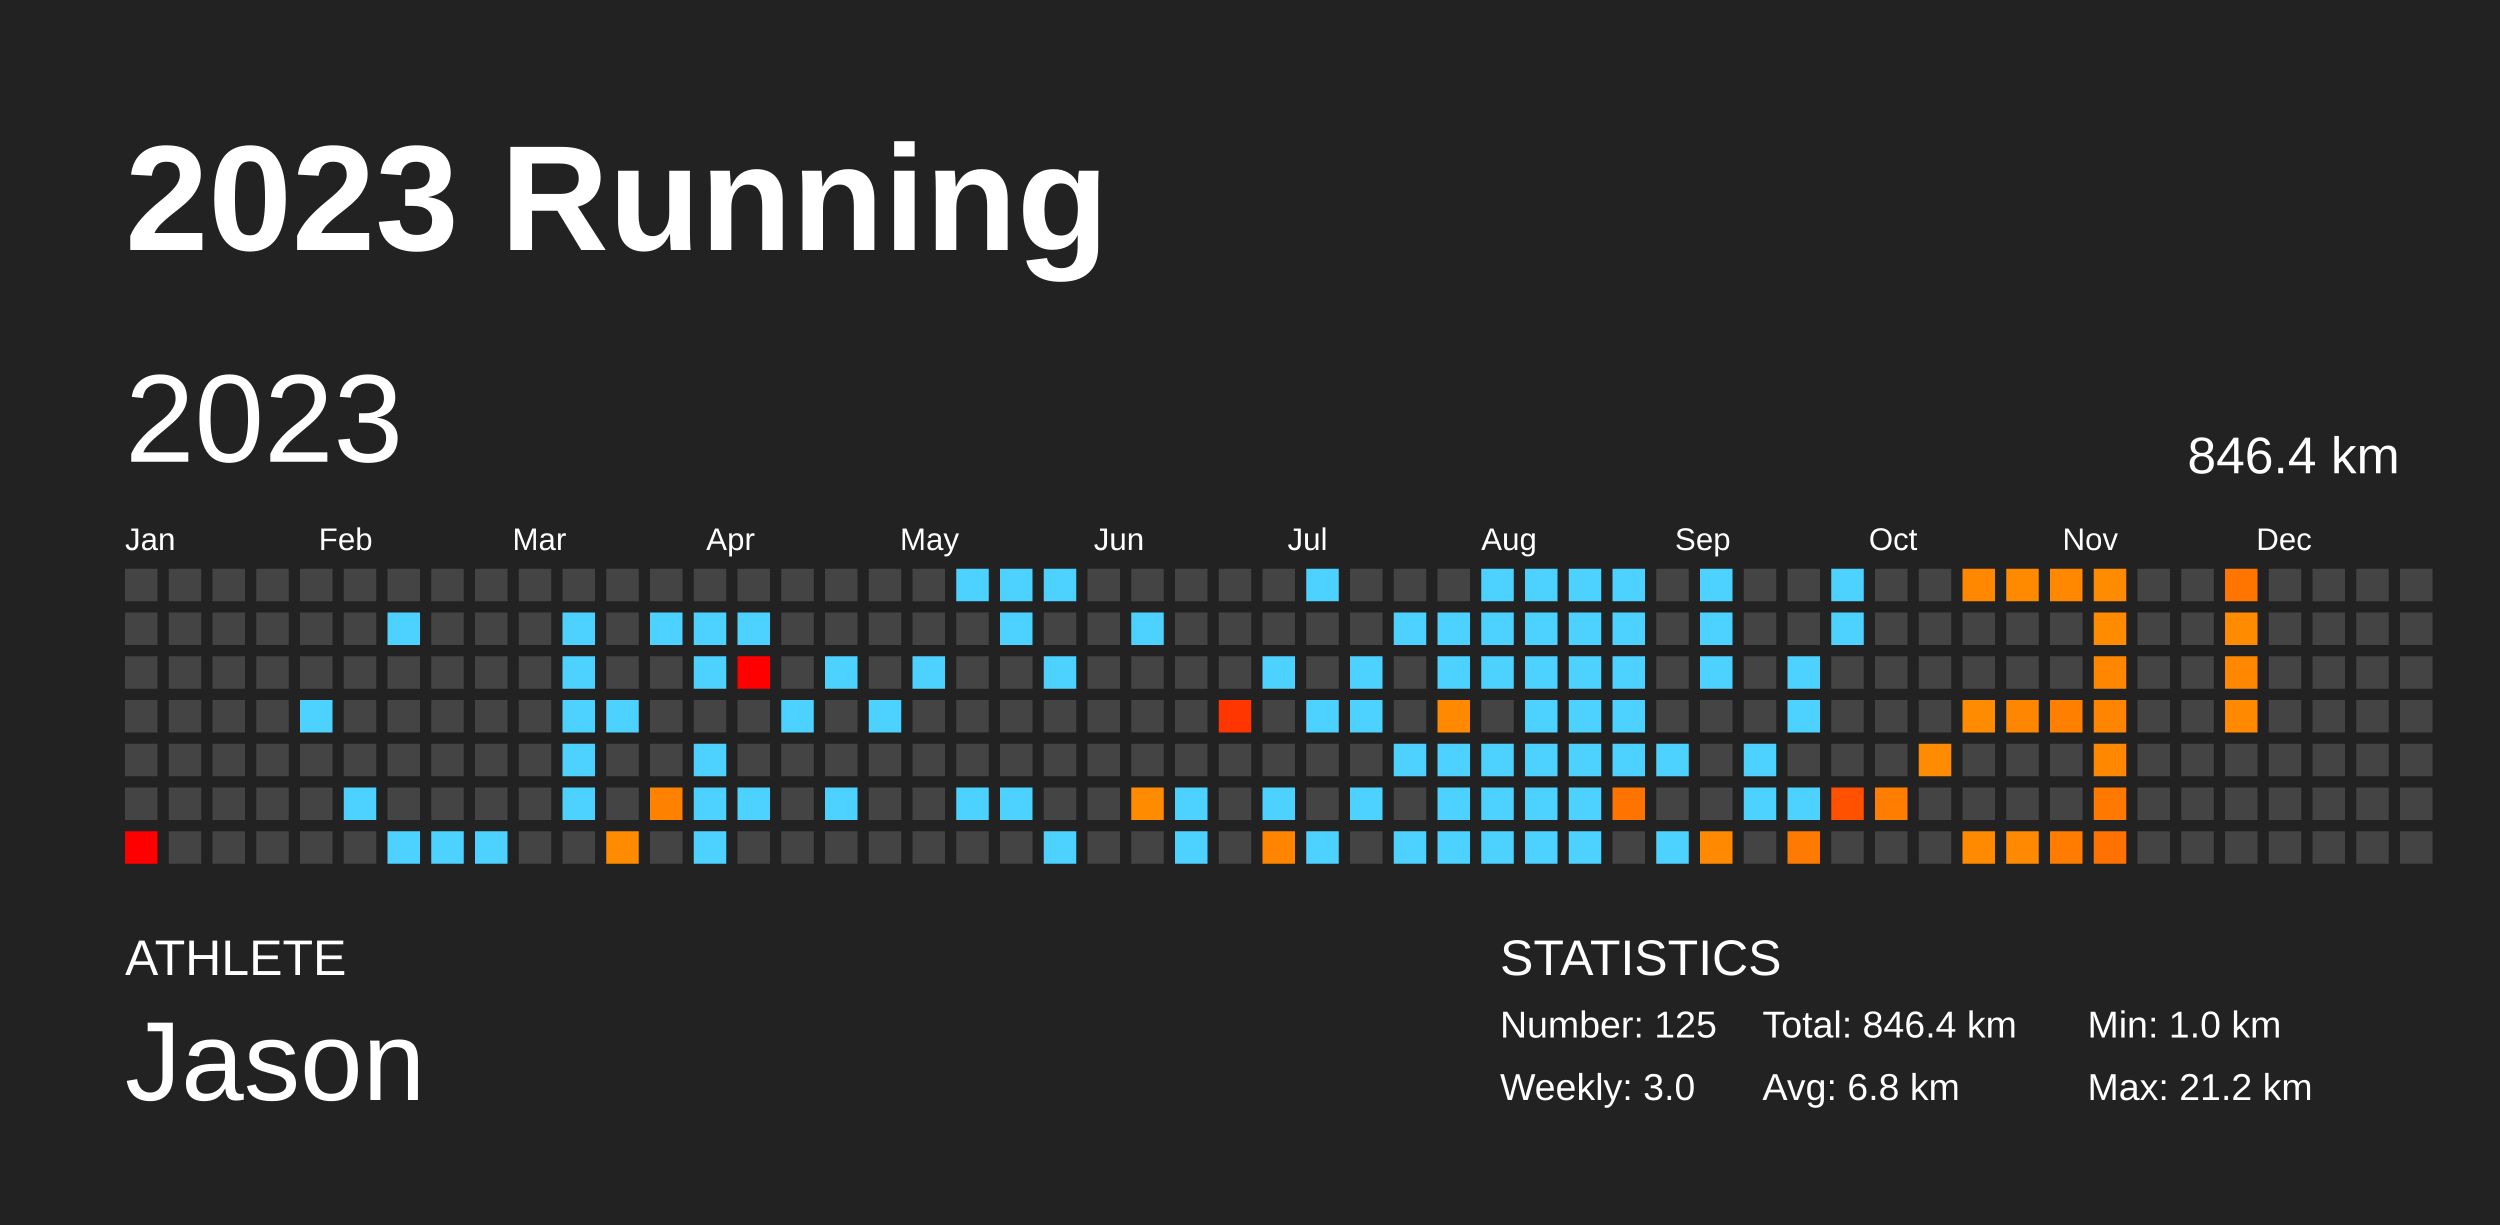
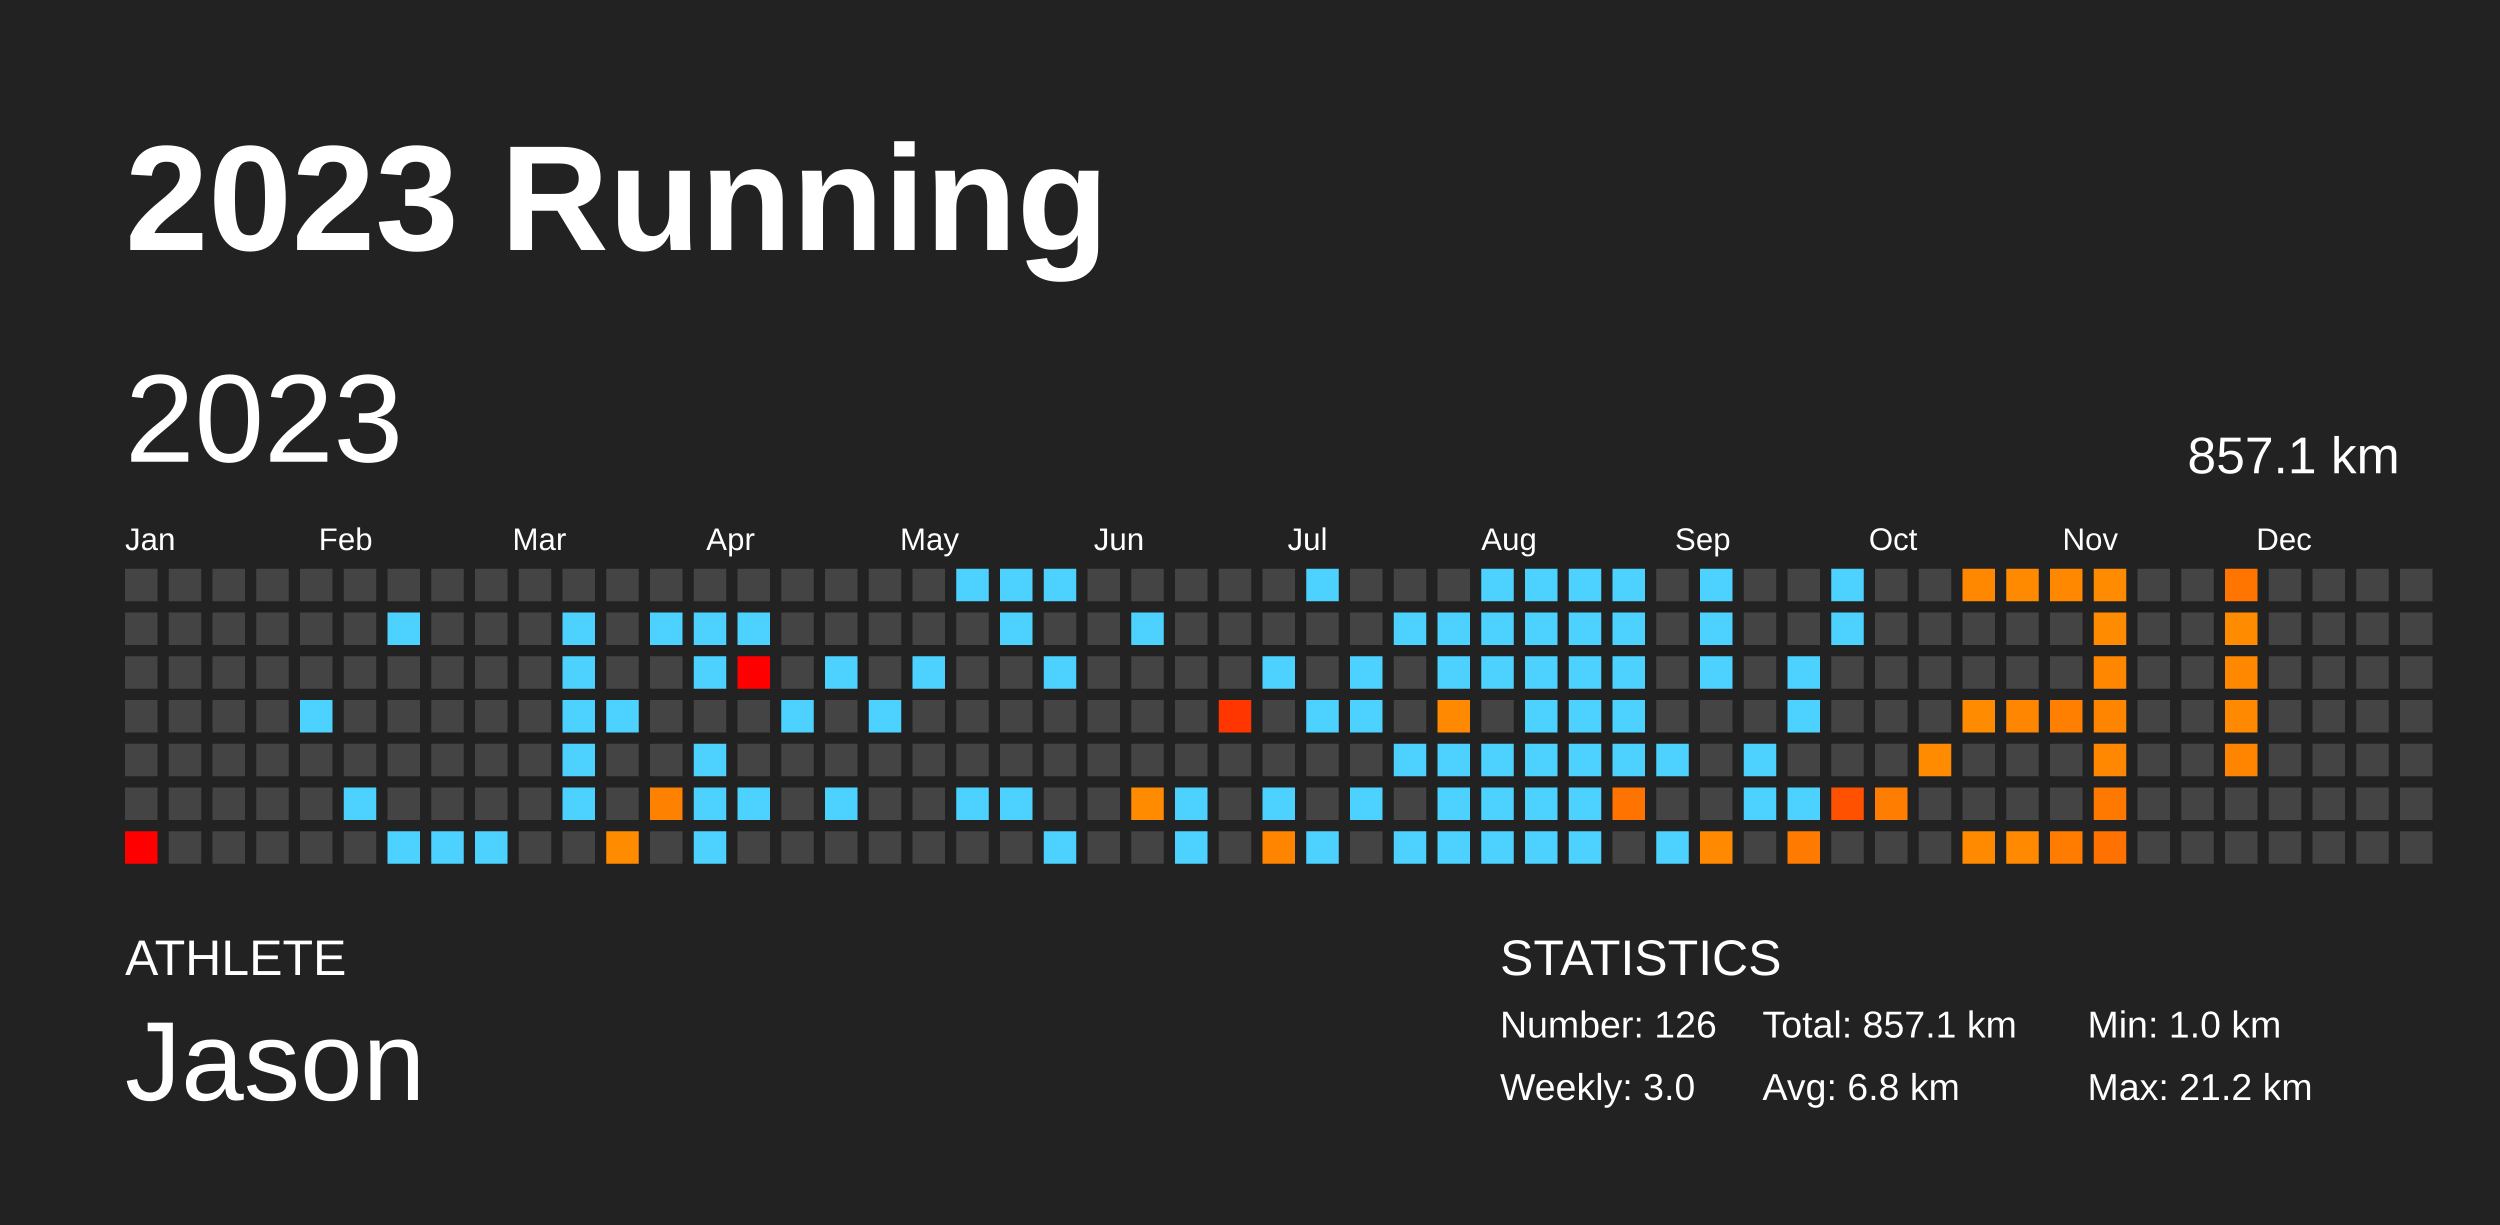
<svg xmlns="http://www.w3.org/2000/svg" baseProfile="full" height="98mm" version="1.1" viewBox="0,0,200,98" width="200mm">
  <defs />
  <rect fill="#222222" height="98" width="200" x="0" y="0" />
  <text fill="#FFFFFF" style="font-size:12px; font-family:Arial; font-weight:bold;" x="10" y="20">2023 Running</text>
  <text fill="#FFFFFF" style="font-size:4px; font-family:Arial" x="10" y="78">ATHLETE</text>
  <text fill="#FFFFFF" style="font-size:9px; font-family:Arial" x="10" y="88">Jason</text>
  <text fill="#FFFFFF" style="font-size:4px; font-family:Arial" x="120" y="78">STATISTICS</text>
-   <text fill="#FFFFFF" style="font-size:3px; font-family:Arial" x="120" y="83">Number: 125</text>
+   <text fill="#FFFFFF" style="font-size:3px; font-family:Arial" x="120" y="83">Number: 126</text>
  <text fill="#FFFFFF" style="font-size:3px; font-family:Arial" x="120" y="88">Weekly: 3.0</text>
-   <text fill="#FFFFFF" style="font-size:3px; font-family:Arial" x="141" y="83">Total: 846.4 km</text>
+   <text fill="#FFFFFF" style="font-size:3px; font-family:Arial" x="141" y="83">Total: 857.1 km</text>
  <text fill="#FFFFFF" style="font-size:3px; font-family:Arial" x="141" y="88">Avg: 6.8 km</text>
  <text fill="#FFFFFF" style="font-size:3px; font-family:Arial" x="167" y="83">Min: 1.0 km</text>
  <text fill="#FFFFFF" style="font-size:3px; font-family:Arial" x="167" y="88">Max: 21.2 km</text>
  <text dominant-baseline="hanging" fill="#FFFFFF" style="font-size:10.0px; font-family:Arial;" x="10" y="30">2023</text>
-   <text dominant-baseline="hanging" fill="#FFFFFF" style="font-size:4.125px; font-family:Arial;" x="175" y="35">846.4 km</text>
+   <text dominant-baseline="hanging" fill="#FFFFFF" style="font-size:4.125px; font-family:Arial;" x="175" y="35">857.1 km</text>
  <text fill="#FFFFFF" style="font-size:2.5px; font-family:Arial" x="10.0" y="44">Jan</text>
  <text fill="#FFFFFF" style="font-size:2.5px; font-family:Arial" x="25.5" y="44">Feb</text>
  <text fill="#FFFFFF" style="font-size:2.5px; font-family:Arial" x="41.0" y="44">Mar</text>
  <text fill="#FFFFFF" style="font-size:2.5px; font-family:Arial" x="56.5" y="44">Apr</text>
  <text fill="#FFFFFF" style="font-size:2.5px; font-family:Arial" x="72.0" y="44">May</text>
  <text fill="#FFFFFF" style="font-size:2.5px; font-family:Arial" x="87.5" y="44">Jun</text>
  <text fill="#FFFFFF" style="font-size:2.5px; font-family:Arial" x="103.0" y="44">Jul</text>
  <text fill="#FFFFFF" style="font-size:2.5px; font-family:Arial" x="118.5" y="44">Aug</text>
  <text fill="#FFFFFF" style="font-size:2.5px; font-family:Arial" x="134.0" y="44">Sep</text>
  <text fill="#FFFFFF" style="font-size:2.5px; font-family:Arial" x="149.5" y="44">Oct</text>
  <text fill="#FFFFFF" style="font-size:2.5px; font-family:Arial" x="165.0" y="44">Nov</text>
  <text fill="#FFFFFF" style="font-size:2.5px; font-family:Arial" x="180.5" y="44">Dec</text>
  <rect fill="#444444" height="2.6" width="2.6" x="10.0" y="45.5" />
  <rect fill="#444444" height="2.6" width="2.6" x="10.0" y="49.0" />
  <rect fill="#444444" height="2.6" width="2.6" x="10.0" y="52.5" />
  <rect fill="#444444" height="2.6" width="2.6" x="10.0" y="56.0" />
  <rect fill="#444444" height="2.6" width="2.6" x="10.0" y="59.5" />
  <rect fill="#444444" height="2.6" width="2.6" x="10.0" y="63.0" />
  <rect fill="red" height="2.6" width="2.6" x="10.0" y="66.5" />
  <rect fill="#444444" height="2.6" width="2.6" x="13.5" y="45.5" />
  <rect fill="#444444" height="2.6" width="2.6" x="13.5" y="49.0" />
  <rect fill="#444444" height="2.6" width="2.6" x="13.5" y="52.5" />
  <rect fill="#444444" height="2.6" width="2.6" x="13.5" y="56.0" />
  <rect fill="#444444" height="2.6" width="2.6" x="13.5" y="59.5" />
  <rect fill="#444444" height="2.6" width="2.6" x="13.5" y="63.0" />
  <rect fill="#444444" height="2.6" width="2.6" x="13.5" y="66.5" />
  <rect fill="#444444" height="2.6" width="2.6" x="17.0" y="45.5" />
  <rect fill="#444444" height="2.6" width="2.6" x="17.0" y="49.0" />
  <rect fill="#444444" height="2.6" width="2.6" x="17.0" y="52.5" />
  <rect fill="#444444" height="2.6" width="2.6" x="17.0" y="56.0" />
  <rect fill="#444444" height="2.6" width="2.6" x="17.0" y="59.5" />
  <rect fill="#444444" height="2.6" width="2.6" x="17.0" y="63.0" />
  <rect fill="#444444" height="2.6" width="2.6" x="17.0" y="66.5" />
  <rect fill="#444444" height="2.6" width="2.6" x="20.5" y="45.5" />
  <rect fill="#444444" height="2.6" width="2.6" x="20.5" y="49.0" />
  <rect fill="#444444" height="2.6" width="2.6" x="20.5" y="52.5" />
  <rect fill="#444444" height="2.6" width="2.6" x="20.5" y="56.0" />
  <rect fill="#444444" height="2.6" width="2.6" x="20.5" y="59.5" />
  <rect fill="#444444" height="2.6" width="2.6" x="20.5" y="63.0" />
  <rect fill="#444444" height="2.6" width="2.6" x="20.5" y="66.5" />
  <rect fill="#444444" height="2.6" width="2.6" x="24.0" y="45.5" />
  <rect fill="#444444" height="2.6" width="2.6" x="24.0" y="49.0" />
  <rect fill="#444444" height="2.6" width="2.6" x="24.0" y="52.5" />
  <rect fill="#4dd2ff" height="2.6" width="2.6" x="24.0" y="56.0" />
  <rect fill="#444444" height="2.6" width="2.6" x="24.0" y="59.5" />
  <rect fill="#444444" height="2.6" width="2.6" x="24.0" y="63.0" />
  <rect fill="#444444" height="2.6" width="2.6" x="24.0" y="66.5" />
  <rect fill="#444444" height="2.6" width="2.6" x="27.5" y="45.5" />
  <rect fill="#444444" height="2.6" width="2.6" x="27.5" y="49.0" />
  <rect fill="#444444" height="2.6" width="2.6" x="27.5" y="52.5" />
  <rect fill="#444444" height="2.6" width="2.6" x="27.5" y="56.0" />
  <rect fill="#444444" height="2.6" width="2.6" x="27.5" y="59.5" />
  <rect fill="#4dd2ff" height="2.6" width="2.6" x="27.5" y="63.0" />
  <rect fill="#444444" height="2.6" width="2.6" x="27.5" y="66.5" />
  <rect fill="#444444" height="2.6" width="2.6" x="31.0" y="45.5" />
  <rect fill="#4dd2ff" height="2.6" width="2.6" x="31.0" y="49.0" />
  <rect fill="#444444" height="2.6" width="2.6" x="31.0" y="52.5" />
  <rect fill="#444444" height="2.6" width="2.6" x="31.0" y="56.0" />
  <rect fill="#444444" height="2.6" width="2.6" x="31.0" y="59.5" />
  <rect fill="#444444" height="2.6" width="2.6" x="31.0" y="63.0" />
  <rect fill="#4dd2ff" height="2.6" width="2.6" x="31.0" y="66.5" />
  <rect fill="#444444" height="2.6" width="2.6" x="34.5" y="45.5" />
  <rect fill="#444444" height="2.6" width="2.6" x="34.5" y="49.0" />
  <rect fill="#444444" height="2.6" width="2.6" x="34.5" y="52.5" />
  <rect fill="#444444" height="2.6" width="2.6" x="34.5" y="56.0" />
  <rect fill="#444444" height="2.6" width="2.6" x="34.5" y="59.5" />
  <rect fill="#444444" height="2.6" width="2.6" x="34.5" y="63.0" />
  <rect fill="#4dd2ff" height="2.6" width="2.6" x="34.5" y="66.5" />
  <rect fill="#444444" height="2.6" width="2.6" x="38.0" y="45.5" />
  <rect fill="#444444" height="2.6" width="2.6" x="38.0" y="49.0" />
  <rect fill="#444444" height="2.6" width="2.6" x="38.0" y="52.5" />
  <rect fill="#444444" height="2.6" width="2.6" x="38.0" y="56.0" />
  <rect fill="#444444" height="2.6" width="2.6" x="38.0" y="59.5" />
  <rect fill="#444444" height="2.6" width="2.6" x="38.0" y="63.0" />
  <rect fill="#4dd2ff" height="2.6" width="2.6" x="38.0" y="66.5" />
  <rect fill="#444444" height="2.6" width="2.6" x="41.5" y="45.5" />
  <rect fill="#444444" height="2.6" width="2.6" x="41.5" y="49.0" />
  <rect fill="#444444" height="2.6" width="2.6" x="41.5" y="52.5" />
  <rect fill="#444444" height="2.6" width="2.6" x="41.5" y="56.0" />
  <rect fill="#444444" height="2.6" width="2.6" x="41.5" y="59.5" />
  <rect fill="#444444" height="2.6" width="2.6" x="41.5" y="63.0" />
  <rect fill="#444444" height="2.6" width="2.6" x="41.5" y="66.5" />
  <rect fill="#444444" height="2.6" width="2.6" x="45.0" y="45.5" />
  <rect fill="#4dd2ff" height="2.6" width="2.6" x="45.0" y="49.0" />
  <rect fill="#4dd2ff" height="2.6" width="2.6" x="45.0" y="52.5" />
  <rect fill="#4dd2ff" height="2.6" width="2.6" x="45.0" y="56.0" />
  <rect fill="#4dd2ff" height="2.6" width="2.6" x="45.0" y="59.5" />
  <rect fill="#4dd2ff" height="2.6" width="2.6" x="45.0" y="63.0" />
  <rect fill="#444444" height="2.6" width="2.6" x="45.0" y="66.5" />
  <rect fill="#444444" height="2.6" width="2.6" x="48.5" y="45.5" />
  <rect fill="#444444" height="2.6" width="2.6" x="48.5" y="49.0" />
  <rect fill="#444444" height="2.6" width="2.6" x="48.5" y="52.5" />
  <rect fill="#4dd2ff" height="2.6" width="2.6" x="48.5" y="56.0" />
  <rect fill="#444444" height="2.6" width="2.6" x="48.5" y="59.5" />
  <rect fill="#444444" height="2.6" width="2.6" x="48.5" y="63.0" />
  <rect fill="#ff8b00" height="2.6" width="2.6" x="48.5" y="66.5" />
  <rect fill="#444444" height="2.6" width="2.6" x="52.0" y="45.5" />
  <rect fill="#4dd2ff" height="2.6" width="2.6" x="52.0" y="49.0" />
  <rect fill="#444444" height="2.6" width="2.6" x="52.0" y="52.5" />
  <rect fill="#444444" height="2.6" width="2.6" x="52.0" y="56.0" />
  <rect fill="#444444" height="2.6" width="2.6" x="52.0" y="59.5" />
  <rect fill="#ff8100" height="2.6" width="2.6" x="52.0" y="63.0" />
  <rect fill="#444444" height="2.6" width="2.6" x="52.0" y="66.5" />
  <rect fill="#444444" height="2.6" width="2.6" x="55.5" y="45.5" />
  <rect fill="#4dd2ff" height="2.6" width="2.6" x="55.5" y="49.0" />
  <rect fill="#4dd2ff" height="2.6" width="2.6" x="55.5" y="52.5" />
  <rect fill="#444444" height="2.6" width="2.6" x="55.5" y="56.0" />
  <rect fill="#4dd2ff" height="2.6" width="2.6" x="55.5" y="59.5" />
  <rect fill="#4dd2ff" height="2.6" width="2.6" x="55.5" y="63.0" />
  <rect fill="#4dd2ff" height="2.6" width="2.6" x="55.5" y="66.5" />
  <rect fill="#444444" height="2.6" width="2.6" x="59.0" y="45.5" />
  <rect fill="#4dd2ff" height="2.6" width="2.6" x="59.0" y="49.0" />
  <rect fill="red" height="2.6" width="2.6" x="59.0" y="52.5" />
  <rect fill="#444444" height="2.6" width="2.6" x="59.0" y="56.0" />
  <rect fill="#444444" height="2.6" width="2.6" x="59.0" y="59.5" />
  <rect fill="#4dd2ff" height="2.6" width="2.6" x="59.0" y="63.0" />
  <rect fill="#444444" height="2.6" width="2.6" x="59.0" y="66.5" />
  <rect fill="#444444" height="2.6" width="2.6" x="62.5" y="45.5" />
  <rect fill="#444444" height="2.6" width="2.6" x="62.5" y="49.0" />
  <rect fill="#444444" height="2.6" width="2.6" x="62.5" y="52.5" />
  <rect fill="#4dd2ff" height="2.6" width="2.6" x="62.5" y="56.0" />
  <rect fill="#444444" height="2.6" width="2.6" x="62.5" y="59.5" />
  <rect fill="#444444" height="2.6" width="2.6" x="62.5" y="63.0" />
  <rect fill="#444444" height="2.6" width="2.6" x="62.5" y="66.5" />
  <rect fill="#444444" height="2.6" width="2.6" x="66.0" y="45.5" />
  <rect fill="#444444" height="2.6" width="2.6" x="66.0" y="49.0" />
  <rect fill="#4dd2ff" height="2.6" width="2.6" x="66.0" y="52.5" />
  <rect fill="#444444" height="2.6" width="2.6" x="66.0" y="56.0" />
  <rect fill="#444444" height="2.6" width="2.6" x="66.0" y="59.5" />
  <rect fill="#4dd2ff" height="2.6" width="2.6" x="66.0" y="63.0" />
  <rect fill="#444444" height="2.6" width="2.6" x="66.0" y="66.5" />
  <rect fill="#444444" height="2.6" width="2.6" x="69.5" y="45.5" />
  <rect fill="#444444" height="2.6" width="2.6" x="69.5" y="49.0" />
  <rect fill="#444444" height="2.6" width="2.6" x="69.5" y="52.5" />
  <rect fill="#4dd2ff" height="2.6" width="2.6" x="69.5" y="56.0" />
  <rect fill="#444444" height="2.6" width="2.6" x="69.5" y="59.5" />
  <rect fill="#444444" height="2.6" width="2.6" x="69.5" y="63.0" />
  <rect fill="#444444" height="2.6" width="2.6" x="69.5" y="66.5" />
  <rect fill="#444444" height="2.6" width="2.6" x="73.0" y="45.5" />
  <rect fill="#444444" height="2.6" width="2.6" x="73.0" y="49.0" />
  <rect fill="#4dd2ff" height="2.6" width="2.6" x="73.0" y="52.5" />
  <rect fill="#444444" height="2.6" width="2.6" x="73.0" y="56.0" />
  <rect fill="#444444" height="2.6" width="2.6" x="73.0" y="59.5" />
  <rect fill="#444444" height="2.6" width="2.6" x="73.0" y="63.0" />
  <rect fill="#444444" height="2.6" width="2.6" x="73.0" y="66.5" />
  <rect fill="#4dd2ff" height="2.6" width="2.6" x="76.5" y="45.5" />
  <rect fill="#444444" height="2.6" width="2.6" x="76.5" y="49.0" />
  <rect fill="#444444" height="2.6" width="2.6" x="76.5" y="52.5" />
  <rect fill="#444444" height="2.6" width="2.6" x="76.5" y="56.0" />
  <rect fill="#444444" height="2.6" width="2.6" x="76.5" y="59.5" />
  <rect fill="#4dd2ff" height="2.6" width="2.6" x="76.5" y="63.0" />
  <rect fill="#444444" height="2.6" width="2.6" x="76.5" y="66.5" />
  <rect fill="#4dd2ff" height="2.6" width="2.6" x="80.0" y="45.5" />
  <rect fill="#4dd2ff" height="2.6" width="2.6" x="80.0" y="49.0" />
  <rect fill="#444444" height="2.6" width="2.6" x="80.0" y="52.5" />
  <rect fill="#444444" height="2.6" width="2.6" x="80.0" y="56.0" />
  <rect fill="#444444" height="2.6" width="2.6" x="80.0" y="59.5" />
  <rect fill="#4dd2ff" height="2.6" width="2.6" x="80.0" y="63.0" />
  <rect fill="#444444" height="2.6" width="2.6" x="80.0" y="66.5" />
  <rect fill="#4dd2ff" height="2.6" width="2.6" x="83.5" y="45.5" />
  <rect fill="#444444" height="2.6" width="2.6" x="83.5" y="49.0" />
  <rect fill="#4dd2ff" height="2.6" width="2.6" x="83.5" y="52.5" />
  <rect fill="#444444" height="2.6" width="2.6" x="83.5" y="56.0" />
  <rect fill="#444444" height="2.6" width="2.6" x="83.5" y="59.5" />
  <rect fill="#444444" height="2.6" width="2.6" x="83.5" y="63.0" />
  <rect fill="#4dd2ff" height="2.6" width="2.6" x="83.5" y="66.5" />
  <rect fill="#444444" height="2.6" width="2.6" x="87.0" y="45.5" />
  <rect fill="#444444" height="2.6" width="2.6" x="87.0" y="49.0" />
  <rect fill="#444444" height="2.6" width="2.6" x="87.0" y="52.5" />
  <rect fill="#444444" height="2.6" width="2.6" x="87.0" y="56.0" />
  <rect fill="#444444" height="2.6" width="2.6" x="87.0" y="59.5" />
  <rect fill="#444444" height="2.6" width="2.6" x="87.0" y="63.0" />
  <rect fill="#444444" height="2.6" width="2.6" x="87.0" y="66.5" />
  <rect fill="#444444" height="2.6" width="2.6" x="90.5" y="45.5" />
  <rect fill="#4dd2ff" height="2.6" width="2.6" x="90.5" y="49.0" />
  <rect fill="#444444" height="2.6" width="2.6" x="90.5" y="52.5" />
  <rect fill="#444444" height="2.6" width="2.6" x="90.5" y="56.0" />
  <rect fill="#444444" height="2.6" width="2.6" x="90.5" y="59.5" />
  <rect fill="#ff8b00" height="2.6" width="2.6" x="90.5" y="63.0" />
  <rect fill="#444444" height="2.6" width="2.6" x="90.5" y="66.5" />
  <rect fill="#444444" height="2.6" width="2.6" x="94.0" y="45.5" />
  <rect fill="#444444" height="2.6" width="2.6" x="94.0" y="49.0" />
  <rect fill="#444444" height="2.6" width="2.6" x="94.0" y="52.5" />
  <rect fill="#444444" height="2.6" width="2.6" x="94.0" y="56.0" />
  <rect fill="#444444" height="2.6" width="2.6" x="94.0" y="59.5" />
  <rect fill="#4dd2ff" height="2.6" width="2.6" x="94.0" y="63.0" />
  <rect fill="#4dd2ff" height="2.6" width="2.6" x="94.0" y="66.5" />
  <rect fill="#444444" height="2.6" width="2.6" x="97.5" y="45.5" />
  <rect fill="#444444" height="2.6" width="2.6" x="97.5" y="49.0" />
  <rect fill="#444444" height="2.6" width="2.6" x="97.5" y="52.5" />
  <rect fill="#ff3600" height="2.6" width="2.6" x="97.5" y="56.0" />
  <rect fill="#444444" height="2.6" width="2.6" x="97.5" y="59.5" />
  <rect fill="#444444" height="2.6" width="2.6" x="97.5" y="63.0" />
  <rect fill="#444444" height="2.6" width="2.6" x="97.5" y="66.5" />
  <rect fill="#444444" height="2.6" width="2.6" x="101.0" y="45.5" />
  <rect fill="#444444" height="2.6" width="2.6" x="101.0" y="49.0" />
  <rect fill="#4dd2ff" height="2.6" width="2.6" x="101.0" y="52.5" />
  <rect fill="#444444" height="2.6" width="2.6" x="101.0" y="56.0" />
  <rect fill="#444444" height="2.6" width="2.6" x="101.0" y="59.5" />
  <rect fill="#4dd2ff" height="2.6" width="2.6" x="101.0" y="63.0" />
  <rect fill="#ff8500" height="2.6" width="2.6" x="101.0" y="66.5" />
  <rect fill="#4dd2ff" height="2.6" width="2.6" x="104.5" y="45.5" />
  <rect fill="#444444" height="2.6" width="2.6" x="104.5" y="49.0" />
  <rect fill="#444444" height="2.6" width="2.6" x="104.5" y="52.5" />
  <rect fill="#4dd2ff" height="2.6" width="2.6" x="104.5" y="56.0" />
  <rect fill="#444444" height="2.6" width="2.6" x="104.5" y="59.5" />
  <rect fill="#444444" height="2.6" width="2.6" x="104.5" y="63.0" />
  <rect fill="#4dd2ff" height="2.6" width="2.6" x="104.5" y="66.5" />
  <rect fill="#444444" height="2.6" width="2.6" x="108.0" y="45.5" />
  <rect fill="#444444" height="2.6" width="2.6" x="108.0" y="49.0" />
  <rect fill="#4dd2ff" height="2.6" width="2.6" x="108.0" y="52.5" />
  <rect fill="#4dd2ff" height="2.6" width="2.6" x="108.0" y="56.0" />
  <rect fill="#444444" height="2.6" width="2.6" x="108.0" y="59.5" />
  <rect fill="#4dd2ff" height="2.6" width="2.6" x="108.0" y="63.0" />
  <rect fill="#444444" height="2.6" width="2.6" x="108.0" y="66.5" />
  <rect fill="#444444" height="2.6" width="2.6" x="111.5" y="45.5" />
  <rect fill="#4dd2ff" height="2.6" width="2.6" x="111.5" y="49.0" />
  <rect fill="#444444" height="2.6" width="2.6" x="111.5" y="52.5" />
  <rect fill="#444444" height="2.6" width="2.6" x="111.5" y="56.0" />
  <rect fill="#4dd2ff" height="2.6" width="2.6" x="111.5" y="59.5" />
  <rect fill="#444444" height="2.6" width="2.6" x="111.5" y="63.0" />
  <rect fill="#4dd2ff" height="2.6" width="2.6" x="111.5" y="66.5" />
  <rect fill="#444444" height="2.6" width="2.6" x="115.0" y="45.5" />
  <rect fill="#4dd2ff" height="2.6" width="2.6" x="115.0" y="49.0" />
  <rect fill="#4dd2ff" height="2.6" width="2.6" x="115.0" y="52.5" />
  <rect fill="#ff8900" height="2.6" width="2.6" x="115.0" y="56.0" />
  <rect fill="#4dd2ff" height="2.6" width="2.6" x="115.0" y="59.5" />
  <rect fill="#4dd2ff" height="2.6" width="2.6" x="115.0" y="63.0" />
  <rect fill="#4dd2ff" height="2.6" width="2.6" x="115.0" y="66.5" />
  <rect fill="#4dd2ff" height="2.6" width="2.6" x="118.5" y="45.5" />
  <rect fill="#4dd2ff" height="2.6" width="2.6" x="118.5" y="49.0" />
  <rect fill="#4dd2ff" height="2.6" width="2.6" x="118.5" y="52.5" />
  <rect fill="#444444" height="2.6" width="2.6" x="118.5" y="56.0" />
  <rect fill="#4dd2ff" height="2.6" width="2.6" x="118.5" y="59.5" />
  <rect fill="#4dd2ff" height="2.6" width="2.6" x="118.5" y="63.0" />
  <rect fill="#4dd2ff" height="2.6" width="2.6" x="118.5" y="66.5" />
  <rect fill="#4dd2ff" height="2.6" width="2.6" x="122.0" y="45.5" />
  <rect fill="#4dd2ff" height="2.6" width="2.6" x="122.0" y="49.0" />
  <rect fill="#4dd2ff" height="2.6" width="2.6" x="122.0" y="52.5" />
  <rect fill="#4dd2ff" height="2.6" width="2.6" x="122.0" y="56.0" />
  <rect fill="#4dd2ff" height="2.6" width="2.6" x="122.0" y="59.5" />
  <rect fill="#4dd2ff" height="2.6" width="2.6" x="122.0" y="63.0" />
  <rect fill="#4dd2ff" height="2.6" width="2.6" x="122.0" y="66.5" />
  <rect fill="#4dd2ff" height="2.6" width="2.6" x="125.5" y="45.5" />
  <rect fill="#4dd2ff" height="2.6" width="2.6" x="125.5" y="49.0" />
  <rect fill="#4dd2ff" height="2.6" width="2.6" x="125.5" y="52.5" />
  <rect fill="#4dd2ff" height="2.6" width="2.6" x="125.5" y="56.0" />
  <rect fill="#4dd2ff" height="2.6" width="2.6" x="125.5" y="59.5" />
  <rect fill="#4dd2ff" height="2.6" width="2.6" x="125.5" y="63.0" />
  <rect fill="#4dd2ff" height="2.6" width="2.6" x="125.5" y="66.5" />
  <rect fill="#4dd2ff" height="2.6" width="2.6" x="129.0" y="45.5" />
  <rect fill="#4dd2ff" height="2.6" width="2.6" x="129.0" y="49.0" />
  <rect fill="#4dd2ff" height="2.6" width="2.6" x="129.0" y="52.5" />
  <rect fill="#4dd2ff" height="2.6" width="2.6" x="129.0" y="56.0" />
  <rect fill="#4dd2ff" height="2.6" width="2.6" x="129.0" y="59.5" />
  <rect fill="#ff7400" height="2.6" width="2.6" x="129.0" y="63.0" />
  <rect fill="#444444" height="2.6" width="2.6" x="129.0" y="66.5" />
  <rect fill="#444444" height="2.6" width="2.6" x="132.5" y="45.5" />
  <rect fill="#444444" height="2.6" width="2.6" x="132.5" y="49.0" />
  <rect fill="#444444" height="2.6" width="2.6" x="132.5" y="52.5" />
  <rect fill="#444444" height="2.6" width="2.6" x="132.5" y="56.0" />
  <rect fill="#4dd2ff" height="2.6" width="2.6" x="132.5" y="59.5" />
  <rect fill="#444444" height="2.6" width="2.6" x="132.5" y="63.0" />
  <rect fill="#4dd2ff" height="2.6" width="2.6" x="132.5" y="66.5" />
  <rect fill="#4dd2ff" height="2.6" width="2.6" x="136.0" y="45.5" />
  <rect fill="#4dd2ff" height="2.6" width="2.6" x="136.0" y="49.0" />
  <rect fill="#4dd2ff" height="2.6" width="2.6" x="136.0" y="52.5" />
  <rect fill="#444444" height="2.6" width="2.6" x="136.0" y="56.0" />
  <rect fill="#444444" height="2.6" width="2.6" x="136.0" y="59.5" />
  <rect fill="#444444" height="2.6" width="2.6" x="136.0" y="63.0" />
  <rect fill="#ff8900" height="2.6" width="2.6" x="136.0" y="66.5" />
  <rect fill="#444444" height="2.6" width="2.6" x="139.5" y="45.5" />
  <rect fill="#444444" height="2.6" width="2.6" x="139.5" y="49.0" />
  <rect fill="#444444" height="2.6" width="2.6" x="139.5" y="52.5" />
  <rect fill="#444444" height="2.6" width="2.6" x="139.5" y="56.0" />
  <rect fill="#4dd2ff" height="2.6" width="2.6" x="139.5" y="59.5" />
  <rect fill="#4dd2ff" height="2.6" width="2.6" x="139.5" y="63.0" />
  <rect fill="#444444" height="2.6" width="2.6" x="139.5" y="66.5" />
  <rect fill="#444444" height="2.6" width="2.6" x="143.0" y="45.5" />
  <rect fill="#444444" height="2.6" width="2.6" x="143.0" y="49.0" />
  <rect fill="#4dd2ff" height="2.6" width="2.6" x="143.0" y="52.5" />
  <rect fill="#4dd2ff" height="2.6" width="2.6" x="143.0" y="56.0" />
  <rect fill="#444444" height="2.6" width="2.6" x="143.0" y="59.5" />
  <rect fill="#4dd2ff" height="2.6" width="2.6" x="143.0" y="63.0" />
  <rect fill="#ff7a00" height="2.6" width="2.6" x="143.0" y="66.5" />
  <rect fill="#4dd2ff" height="2.6" width="2.6" x="146.5" y="45.5" />
  <rect fill="#4dd2ff" height="2.6" width="2.6" x="146.5" y="49.0" />
  <rect fill="#444444" height="2.6" width="2.6" x="146.5" y="52.5" />
  <rect fill="#444444" height="2.6" width="2.6" x="146.5" y="56.0" />
  <rect fill="#444444" height="2.6" width="2.6" x="146.5" y="59.5" />
  <rect fill="#ff5100" height="2.6" width="2.6" x="146.5" y="63.0" />
  <rect fill="#444444" height="2.6" width="2.6" x="146.5" y="66.5" />
  <rect fill="#444444" height="2.6" width="2.6" x="150.0" y="45.5" />
  <rect fill="#444444" height="2.6" width="2.6" x="150.0" y="49.0" />
  <rect fill="#444444" height="2.6" width="2.6" x="150.0" y="52.5" />
  <rect fill="#444444" height="2.6" width="2.6" x="150.0" y="56.0" />
  <rect fill="#444444" height="2.6" width="2.6" x="150.0" y="59.5" />
  <rect fill="#ff7d00" height="2.6" width="2.6" x="150.0" y="63.0" />
  <rect fill="#444444" height="2.6" width="2.6" x="150.0" y="66.5" />
  <rect fill="#444444" height="2.6" width="2.6" x="153.5" y="45.5" />
  <rect fill="#444444" height="2.6" width="2.6" x="153.5" y="49.0" />
  <rect fill="#444444" height="2.6" width="2.6" x="153.5" y="52.5" />
  <rect fill="#444444" height="2.6" width="2.6" x="153.5" y="56.0" />
  <rect fill="#ff8b00" height="2.6" width="2.6" x="153.5" y="59.5" />
  <rect fill="#444444" height="2.6" width="2.6" x="153.5" y="63.0" />
  <rect fill="#444444" height="2.6" width="2.6" x="153.5" y="66.5" />
  <rect fill="#ff8800" height="2.6" width="2.6" x="157.0" y="45.5" />
  <rect fill="#444444" height="2.6" width="2.6" x="157.0" y="49.0" />
  <rect fill="#444444" height="2.6" width="2.6" x="157.0" y="52.5" />
  <rect fill="#ff8b00" height="2.6" width="2.6" x="157.0" y="56.0" />
  <rect fill="#444444" height="2.6" width="2.6" x="157.0" y="59.5" />
  <rect fill="#444444" height="2.6" width="2.6" x="157.0" y="63.0" />
  <rect fill="#ff8a00" height="2.6" width="2.6" x="157.0" y="66.5" />
  <rect fill="#ff8a00" height="2.6" width="2.6" x="160.5" y="45.5" />
  <rect fill="#444444" height="2.6" width="2.6" x="160.5" y="49.0" />
  <rect fill="#444444" height="2.6" width="2.6" x="160.5" y="52.5" />
  <rect fill="#ff8600" height="2.6" width="2.6" x="160.5" y="56.0" />
  <rect fill="#444444" height="2.6" width="2.6" x="160.5" y="59.5" />
  <rect fill="#444444" height="2.6" width="2.6" x="160.5" y="63.0" />
  <rect fill="#ff8900" height="2.6" width="2.6" x="160.5" y="66.5" />
  <rect fill="#ff8800" height="2.6" width="2.6" x="164.0" y="45.5" />
  <rect fill="#444444" height="2.6" width="2.6" x="164.0" y="49.0" />
  <rect fill="#444444" height="2.6" width="2.6" x="164.0" y="52.5" />
  <rect fill="#ff7f00" height="2.6" width="2.6" x="164.0" y="56.0" />
  <rect fill="#444444" height="2.6" width="2.6" x="164.0" y="59.5" />
  <rect fill="#444444" height="2.6" width="2.6" x="164.0" y="63.0" />
  <rect fill="#ff7c00" height="2.6" width="2.6" x="164.0" y="66.5" />
  <rect fill="#ff8b00" height="2.6" width="2.6" x="167.5" y="45.5" />
  <rect fill="#ff8b00" height="2.6" width="2.6" x="167.5" y="49.0" />
  <rect fill="#ff8700" height="2.6" width="2.6" x="167.5" y="52.5" />
  <rect fill="#ff8500" height="2.6" width="2.6" x="167.5" y="56.0" />
  <rect fill="#ff8800" height="2.6" width="2.6" x="167.5" y="59.5" />
  <rect fill="#ff7800" height="2.6" width="2.6" x="167.5" y="63.0" />
  <rect fill="#ff7100" height="2.6" width="2.6" x="167.5" y="66.5" />
  <rect fill="#444444" height="2.6" width="2.6" x="171.0" y="45.5" />
  <rect fill="#444444" height="2.6" width="2.6" x="171.0" y="49.0" />
  <rect fill="#444444" height="2.6" width="2.6" x="171.0" y="52.5" />
  <rect fill="#444444" height="2.6" width="2.6" x="171.0" y="56.0" />
  <rect fill="#444444" height="2.6" width="2.6" x="171.0" y="59.5" />
  <rect fill="#444444" height="2.6" width="2.6" x="171.0" y="63.0" />
  <rect fill="#444444" height="2.6" width="2.6" x="171.0" y="66.5" />
  <rect fill="#444444" height="2.6" width="2.6" x="174.5" y="45.5" />
  <rect fill="#444444" height="2.6" width="2.6" x="174.5" y="49.0" />
  <rect fill="#444444" height="2.6" width="2.6" x="174.5" y="52.5" />
  <rect fill="#444444" height="2.6" width="2.6" x="174.5" y="56.0" />
  <rect fill="#444444" height="2.6" width="2.6" x="174.5" y="59.5" />
  <rect fill="#444444" height="2.6" width="2.6" x="174.5" y="63.0" />
  <rect fill="#444444" height="2.6" width="2.6" x="174.5" y="66.5" />
  <rect fill="#ff7500" height="2.6" width="2.6" x="178.0" y="45.5" />
  <rect fill="#ff8b00" height="2.6" width="2.6" x="178.0" y="49.0" />
  <rect fill="#ff8800" height="2.6" width="2.6" x="178.0" y="52.5" />
  <rect fill="#ff8900" height="2.6" width="2.6" x="178.0" y="56.0" />
-   <rect fill="#444444" height="2.6" width="2.6" x="178.0" y="59.5" />
+   <rect fill="#ff8400" height="2.6" width="2.6" x="178.0" y="59.5" />
  <rect fill="#444444" height="2.6" width="2.6" x="178.0" y="63.0" />
  <rect fill="#444444" height="2.6" width="2.6" x="178.0" y="66.5" />
  <rect fill="#444444" height="2.6" width="2.6" x="181.5" y="45.5" />
  <rect fill="#444444" height="2.6" width="2.6" x="181.5" y="49.0" />
  <rect fill="#444444" height="2.6" width="2.6" x="181.5" y="52.5" />
  <rect fill="#444444" height="2.6" width="2.6" x="181.5" y="56.0" />
  <rect fill="#444444" height="2.6" width="2.6" x="181.5" y="59.5" />
  <rect fill="#444444" height="2.6" width="2.6" x="181.5" y="63.0" />
  <rect fill="#444444" height="2.6" width="2.6" x="181.5" y="66.5" />
  <rect fill="#444444" height="2.6" width="2.6" x="185.0" y="45.5" />
  <rect fill="#444444" height="2.6" width="2.6" x="185.0" y="49.0" />
  <rect fill="#444444" height="2.6" width="2.6" x="185.0" y="52.5" />
  <rect fill="#444444" height="2.6" width="2.6" x="185.0" y="56.0" />
  <rect fill="#444444" height="2.6" width="2.6" x="185.0" y="59.5" />
  <rect fill="#444444" height="2.6" width="2.6" x="185.0" y="63.0" />
  <rect fill="#444444" height="2.6" width="2.6" x="185.0" y="66.5" />
  <rect fill="#444444" height="2.6" width="2.6" x="188.5" y="45.5" />
  <rect fill="#444444" height="2.6" width="2.6" x="188.5" y="49.0" />
  <rect fill="#444444" height="2.6" width="2.6" x="188.5" y="52.5" />
  <rect fill="#444444" height="2.6" width="2.6" x="188.5" y="56.0" />
  <rect fill="#444444" height="2.6" width="2.6" x="188.5" y="59.5" />
  <rect fill="#444444" height="2.6" width="2.6" x="188.5" y="63.0" />
  <rect fill="#444444" height="2.6" width="2.6" x="188.5" y="66.5" />
  <rect fill="#444444" height="2.6" width="2.6" x="192.0" y="45.5" />
  <rect fill="#444444" height="2.6" width="2.6" x="192.0" y="49.0" />
  <rect fill="#444444" height="2.6" width="2.6" x="192.0" y="52.5" />
  <rect fill="#444444" height="2.6" width="2.6" x="192.0" y="56.0" />
  <rect fill="#444444" height="2.6" width="2.6" x="192.0" y="59.5" />
  <rect fill="#444444" height="2.6" width="2.6" x="192.0" y="63.0" />
  <rect fill="#444444" height="2.6" width="2.6" x="192.0" y="66.5" />
</svg>
